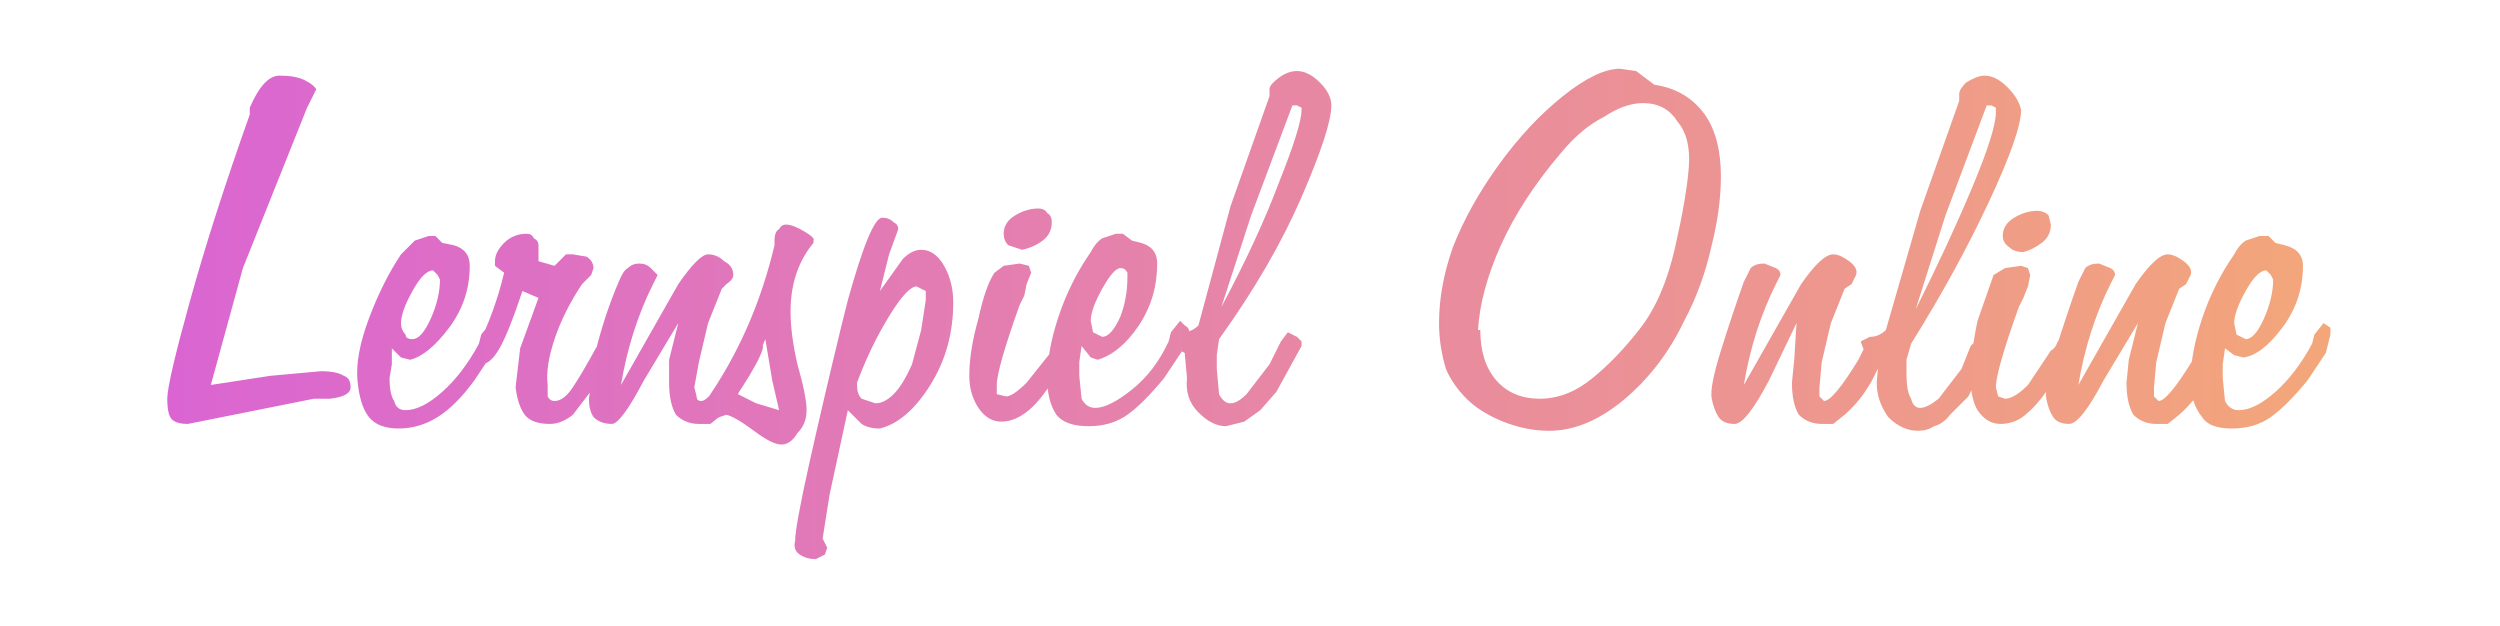
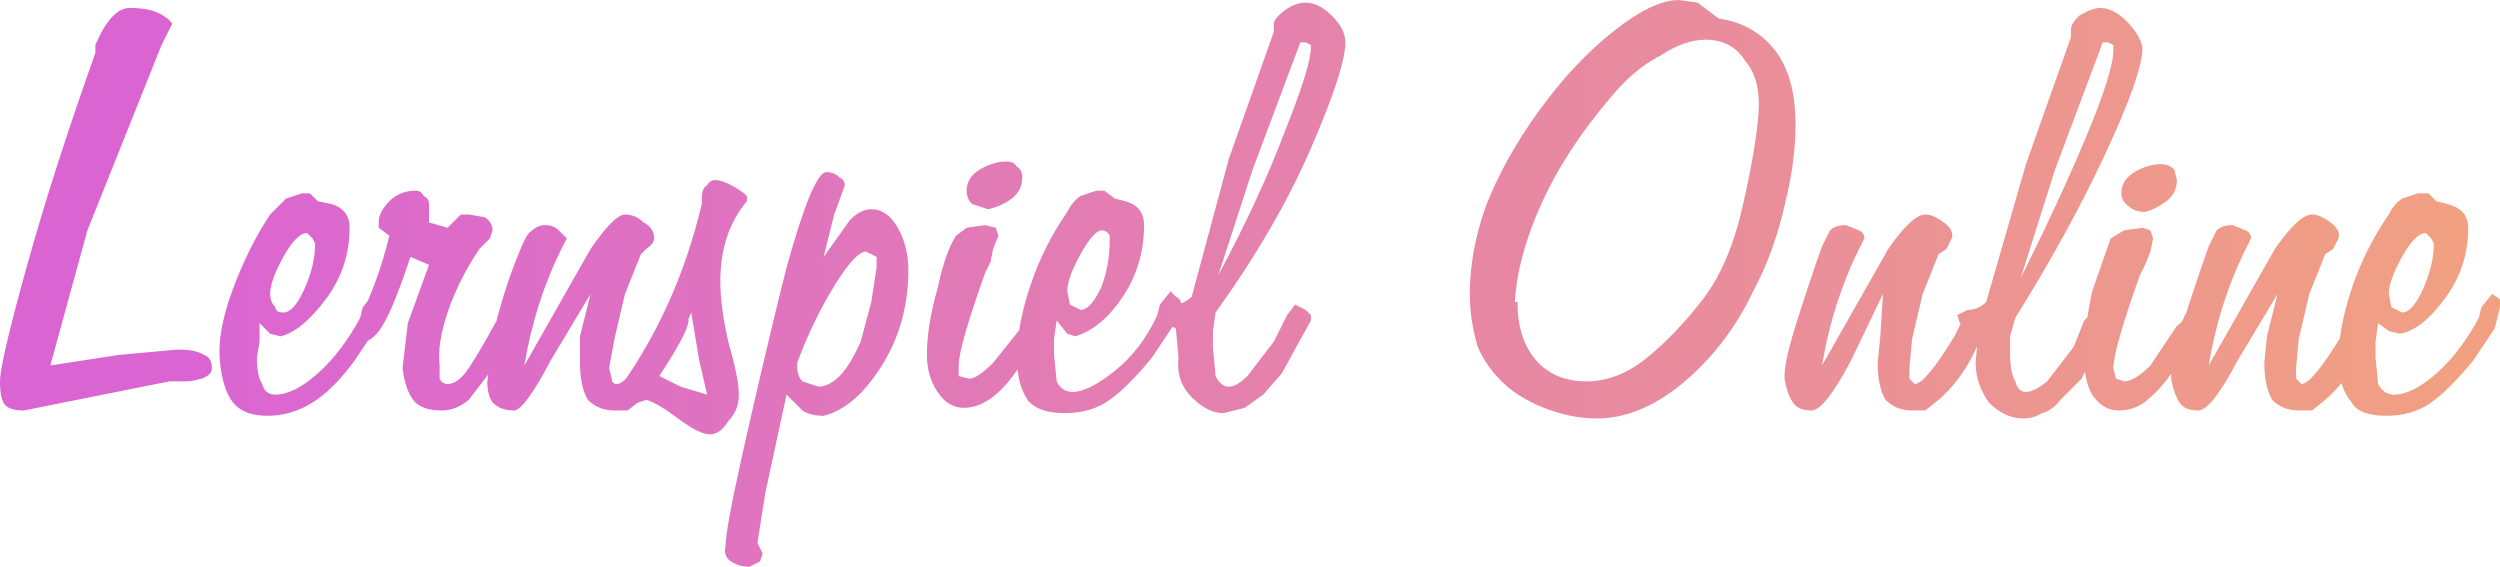
- <svg xmlns="http://www.w3.org/2000/svg" xmlns:xlink="http://www.w3.org/1999/xlink" viewBox="0 0 109.1 27.3">
-   <defs>
+ <svg xmlns="http://www.w3.org/2000/svg" xmlns:xlink="http://www.w3.org/1999/xlink" viewBox="0 0 94.4 21.4" version="1.1" id="svg3" width="94.4" height="21.4">
+   <defs id="defs3">
    <linearGradient id="a">
-       <stop offset="0" stop-color="#da65d2" />
-       <stop offset=".5" stop-color="#ffc550" />
-       <stop offset="1" stop-color="#1fd1eb" />
+       <stop offset="0" stop-color="#da65d2" id="stop1" />
+       <stop offset=".5" stop-color="#ffc550" id="stop2" />
+       <stop offset="1" stop-color="#1fd1eb" id="stop3" />
    </linearGradient>
-     <linearGradient xlink:href="#a" id="b" x1="7.3" y1="16.2" x2="284.8" y2="16.2" gradientUnits="userSpaceOnUse" gradientTransform="translate(12.8 10.3)" />
+     <linearGradient xlink:href="#a" id="b" x1="7.3" y1="16.2" x2="284.8" y2="16.2" gradientUnits="userSpaceOnUse" />
  </defs>
-   <path style="line-height:25.263px;-inkscape-font-specification:&quot;Freehand575 BT&quot;" d="m22 27.1 2.6-.4 2.2-.2q.7 0 1 .2.3.1.3.5t-.9.5h-.7l-3.5.7-2 .4q-.5 0-.7-.2t-.2-.9 1-4.3 2.6-8.1V15q.6-1.4 1.3-1.4t1.1.2.5.4l-.4.8-2.8 7zm8.8-2q.4 0 .8-.9t.4-1.7l-.1-.2-.2-.2q-.4 0-.9.9t-.5 1.4q0 .3.2.5 0 .2.3.2m-.9.4v.7l-.1.6q0 .7.2 1 .1.4.5.4.7 0 1.6-.8t1.6-2.1l.1-.4.4-.5.3.2v.3l-.2.8-.8 1.2q-.8 1.1-1.6 1.6t-1.7.5-1.3-.5-.5-1.6.5-2.7 1.4-2.8l.6-.6.6-.2h.3l.3.3.5.1q.7.2.7.9 0 1.5-.9 2.7T30.7 26l-.4-.1zm4.9-3.3-.4-.3v-.2q0-.4.4-.8t1-.4q.2 0 .3.2.2.1.2.3v.7l.7.2.2-.2.3-.3h.3l.6.1q.3.2.3.5l-.1.3-.4.4q-.8 1.2-1.2 2.4t-.3 2v.5q.1.2.3.2.4 0 .8-.6t1-1.7l.2-.3q.2-.5.4-.5l.3.1.1.3-.2.6-.5 1-1.3 1.7q-.5.4-1 .4-.8 0-1.1-.4t-.4-1.2l.2-1.7.8-2.2-.7-.3q-.6 1.8-1 2.5t-.8.7h-.2l-.1-.3.1-.4q.8-1.6 1.2-3.3m7.6 2.2-1.5 2.5q-1 1.9-1.4 1.9-.5 0-.8-.3-.2-.3-.2-.8l.3-2.1q.4-1.6 1-3 .2-.5.4-.6.2-.2.5-.2t.5.2.3.3l-.2.4q-1 2-1.4 4.4l2.5-4.4q.9-1.3 1.3-1.3t.7.3q.4.2.4.6 0 .2-.3.4l-.2.2-.2.5-.4 1-.4 1.7-.2 1.1.1.4q0 .2.2.2.4 0 1.4-1.8l.3-.6.1-.1q.2-.3.4-.3l.3.2.2.2q0 .3-.6 1.3t-1.2 1.7l-.5.4h-.5q-.6 0-1-.4-.3-.5-.3-1.4v-1zm2.6 3.1.8.4 1 .3-.3-1.3-.3-1.8-.5 1.2zm-.5.9-.3.1-.5.3-.2-.1-.1-.5.2-.4q2.1-3 3-6.8v-.2q0-.4.2-.5.1-.2.3-.2.3 0 .8.3t.4.4v.1q-1 1.2-1 3 0 1 .3 2.3.4 1.4.4 2t-.4 1q-.3.5-.7.5t-1.2-.6-1.2-.7m5.7-1.3q0 .4.2.6l.6.2q.4 0 .8-.4t.8-1.3l.4-1.5.2-1.3V23l-.4-.2q-.4 0-1.2 1.3T50.2 27m1-4 1-1.4q.4-.4.8-.4.6 0 1 .7t.4 1.6q0 2-1 3.6T51.2 29q-.5 0-.8-.2l-.6-.6-.8 3.7-.3 1.9.1.2.1.2-.1.3-.4.2q-.4 0-.7-.2t-.2-.6q0-.6.6-3.3t1.4-6l.3-1.2q1-3.6 1.5-3.6.3 0 .5.2.2.1.2.3l-.4 1.1zm6.2-1.8-.6-.2q-.2-.2-.2-.5 0-.5.5-.8t1-.3q.3 0 .4.2.2.1.2.4 0 .5-.4.8t-.9.4m-.9 7.5q-.6 0-1-.6t-.4-1.4q0-1.1.4-2.5.3-1.4.7-2l.4-.3.7-.1.4.1.1.3-.2.5-.1.5-.2.4q-1 2.8-1 3.5v.4l.4.1q.3 0 .9-.6l1.2-1.5.2-.4.3-.4.3.2.1.3-.4.8-.3.5q-.7 1.2-1.3 1.7t-1.2.5m4.4-3.7q.4 0 .8-.9.3-.8.3-1.7v-.2q-.1-.2-.3-.2-.3 0-.8.9t-.5 1.4l.1.5zm-.9.4-.1.7v.6l.1 1q.2.4.6.4.6 0 1.6-.8t1.6-2.1l.1-.4.4-.5.2.2q.2.1.2.3l-.3.8-.8 1.2q-.9 1.1-1.6 1.6t-1.7.5-1.4-.5q-.4-.6-.4-1.6 0-1.2.5-2.7t1.4-2.8q.2-.4.5-.6l.6-.2h.3l.4.3.4.1q.7.2.7.9 0 1.5-.8 2.7T60.7 26l-.3-.1zm6.1-1.7q1.6-3 2.5-5.4 1-2.5 1-3.2V15l-.2-.1h-.2l-1.8 4.8zm-1.6 2-.4-.2-.1-.5.4-.2q.4 0 .7-.3l1.4-5.2 1.7-4.8v-.3q0-.2.4-.5t.8-.3q.5 0 1 .5t.5 1q0 1-1.3 4T66 25.1l-.1.7v.6l.1 1.1q.2.4.5.4t.7-.4l1-1.3.5-1 .3-.4.4.2.2.2v.2l-1.1 2-.7.8-.7.5-.8.2q-.6 0-1.2-.6t-.5-1.5zm12.9-1q0 1.4.7 2.2t1.9.8 2.3-.9 2.1-2.2 1.5-3.5.6-3.5-.5-2q-.5-.8-1.5-.8-.8 0-1.7.6-1 .5-1.9 1.6-1.7 2-2.6 4t-1 3.7M85 14q1.4.2 2.2 1.3.7 1 .7 2.7 0 1.4-.4 3-.4 1.8-1.2 3.3-1 2.1-2.7 3.5-1.6 1.3-3.2 1.3-1 0-2-.4t-1.6-1-.9-1.3q-.3-1-.3-2 0-1.6.6-3.3.7-1.8 2-3.6t2.8-3 2.5-1.2l.7.1zm6.2 10.4L90 26.9q-1 1.9-1.5 1.9t-.7-.3-.3-.8.4-2.1 1-3l.3-.6q.2-.2.6-.2l.5.2q.2.1.2.3l-.2.4q-1 2-1.4 4.4l2.5-4.4q.9-1.3 1.4-1.3.3 0 .7.3t.3.6l-.2.4-.3.2-.2.5-.4 1-.4 1.7-.1 1.1v.4l.2.2q.4 0 1.5-1.8l.3-.6v-.1q.2-.3.4-.3l.3.2.2.2q0 .3-.5 1.3t-1.3 1.7l-.5.4h-.5q-.6 0-1-.4-.3-.5-.3-1.4l.1-1zm5.2-.6q1.5-3 2.5-5.4t1-3.2V15l-.2-.1h-.2l-1.8 4.8zm-1.6 2-.2.1q-.3 0-.4-.2t-.2-.5l.4-.2q.4 0 .7-.3l1.5-5.2 1.7-4.8v-.3q0-.2.3-.5.5-.3.8-.3.5 0 1 .5t.6 1q0 1-1.4 4t-3.4 6.2l-.2.7v.6q0 .8.2 1.1.1.4.4.4t.8-.4l1-1.3.4-1 .4-.4.3.2.2.2v.2l-1 2-.8.8q-.3.4-.7.5-.3.2-.7.2-.7 0-1.3-.6-.5-.7-.5-1.5zm6.3-4.5q-.4 0-.6-.2-.3-.2-.3-.5 0-.5.5-.8t1-.3q.3 0 .5.2l.1.4q0 .5-.4.8t-.8.4m-1 7.5q-.6 0-1-.6-.3-.5-.3-1.4 0-1.1.3-2.5l.7-2 .5-.3.7-.1.3.1.1.3-.1.5-.2.5-.2.4q-1 2.8-1 3.5l.1.4.3.1q.4 0 1-.6l1-1.5q.2-.1.3-.4l.3-.4q.2 0 .3.2l.1.3-.4.8-.3.5q-.7 1.2-1.3 1.7-.5.5-1.2.5m6-4.4-1.5 2.5q-1 1.9-1.5 1.9t-.7-.3-.3-.8.4-2.1 1-3l.3-.6q.2-.2.6-.2l.5.2q.2.1.2.3l-.2.4q-1 2-1.4 4.4l2.5-4.4q.9-1.3 1.4-1.3.3 0 .7.3t.3.6l-.2.4-.3.2-.2.5-.4 1-.4 1.7-.1 1.1v.4l.2.2q.4 0 1.5-1.8l.3-.6v-.1q.2-.3.4-.3l.3.2.2.2q0 .3-.5 1.3t-1.3 1.7l-.5.4h-.5q-.6 0-1-.4-.3-.5-.3-1.4l.1-1zm4.7.7q.4 0 .8-.9t.4-1.7l-.1-.2-.2-.2q-.4 0-.9.9t-.5 1.4l.1.5zm-.9.4-.1.7v.6l.1 1q.2.4.6.4.7 0 1.6-.8t1.6-2.1l.1-.4.4-.5.3.2v.3l-.2.8-.8 1.2q-.9 1.1-1.6 1.6t-1.7.5-1.3-.5q-.5-.6-.5-1.6 0-1.2.5-2.7t1.4-2.8q.2-.4.5-.6l.6-.2h.4l.3.3.4.1q.8.2.8.9 0 1.5-.9 2.7t-1.7 1.3l-.4-.1z" aria-label="Lernspiel Online" font-size="24.4" font-family="Freehand575 BT" letter-spacing="0" word-spacing="0" fill="url(#b)" transform="translate(-12.8 -10.3)" />
+   <path style="line-height:25.263px;-inkscape-font-specification:'Freehand575 BT';fill:url(#b)" d="m 1.9,13.8 2.6,-0.4 2.2,-0.2 q 0.7,0 1,0.2 0.3,0.1 0.3,0.5 0,0.4 -0.9,0.5 H 6.4 l -3.5,0.7 -2,0.4 Q 0.4,15.5 0.2,15.3 0,15.1 0,14.4 0,13.7 1,10.1 2,6.5 3.6,2 V 1.7 Q 4.2,0.3 4.9,0.3 5.6,0.3 6,0.5 6.4,0.7 6.5,0.9 l -0.4,0.8 -2.8,7 z m 8.8,-2 q 0.4,0 0.8,-0.9 0.4,-0.9 0.4,-1.7 L 11.8,9 11.6,8.8 q -0.4,0 -0.9,0.9 -0.5,0.9 -0.5,1.4 0,0.3 0.2,0.5 0,0.2 0.3,0.2 m -0.9,0.4 v 0.7 l -0.1,0.6 q 0,0.7 0.2,1 0.1,0.4 0.5,0.4 0.7,0 1.6,-0.8 0.9,-0.8 1.6,-2.1 l 0.1,-0.4 0.4,-0.5 0.3,0.2 v 0.3 l -0.2,0.8 -0.8,1.2 q -0.8,1.1 -1.6,1.6 -0.8,0.5 -1.7,0.5 -0.9,0 -1.3,-0.5 Q 8.4,14.7 8.3,13.6 8.2,12.5 8.8,10.9 9.4,9.3 10.2,8.1 l 0.6,-0.6 0.6,-0.2 h 0.3 l 0.3,0.3 0.5,0.1 q 0.7,0.2 0.7,0.9 0,1.5 -0.9,2.7 -0.9,1.2 -1.7,1.4 L 10.2,12.6 Z M 14.7,8.9 14.3,8.6 V 8.4 q 0,-0.4 0.4,-0.8 0.4,-0.4 1,-0.4 0.2,0 0.3,0.2 0.2,0.1 0.2,0.3 v 0.7 l 0.7,0.2 0.2,-0.2 0.3,-0.3 h 0.3 l 0.6,0.1 q 0.3,0.2 0.3,0.5 L 18.5,9 18.1,9.4 q -0.8,1.2 -1.2,2.4 -0.4,1.2 -0.3,2 v 0.5 q 0.1,0.2 0.3,0.2 0.4,0 0.8,-0.6 0.4,-0.6 1,-1.7 l 0.2,-0.3 q 0.2,-0.5 0.4,-0.5 l 0.3,0.1 0.1,0.3 -0.2,0.6 -0.5,1 -1.3,1.7 q -0.5,0.4 -1,0.4 -0.8,0 -1.1,-0.4 -0.3,-0.4 -0.4,-1.2 L 15.4,12.2 16.2,10 15.5,9.7 q -0.6,1.8 -1,2.5 -0.4,0.7 -0.8,0.7 h -0.2 l -0.1,-0.3 0.1,-0.4 q 0.8,-1.6 1.2,-3.3 m 7.6,2.2 -1.5,2.5 q -1,1.9 -1.4,1.9 -0.5,0 -0.8,-0.3 -0.2,-0.3 -0.2,-0.8 l 0.3,-2.1 q 0.4,-1.6 1,-3 0.2,-0.5 0.4,-0.6 0.2,-0.2 0.5,-0.2 0.3,0 0.5,0.2 0.2,0.2 0.3,0.3 l -0.2,0.4 q -1,2 -1.4,4.4 l 2.5,-4.4 q 0.9,-1.3 1.3,-1.3 0.4,0 0.7,0.3 0.4,0.2 0.4,0.6 0,0.2 -0.3,0.4 l -0.2,0.2 -0.2,0.5 -0.4,1 -0.4,1.7 -0.2,1.1 0.1,0.4 q 0,0.2 0.2,0.2 0.4,0 1.4,-1.8 L 25,12.1 25.1,12 q 0.2,-0.3 0.4,-0.3 l 0.3,0.2 0.2,0.2 q 0,0.3 -0.6,1.3 -0.6,1 -1.2,1.7 l -0.5,0.4 h -0.5 q -0.6,0 -1,-0.4 -0.3,-0.5 -0.3,-1.4 v -1 z m 2.6,3.1 0.8,0.4 1,0.3 -0.3,-1.3 -0.3,-1.8 -0.5,1.2 z m -0.5,0.9 -0.3,0.1 -0.5,0.3 -0.2,-0.1 -0.1,-0.5 0.2,-0.4 q 2.1,-3 3,-6.8 V 7.5 q 0,-0.4 0.2,-0.5 0.1,-0.2 0.3,-0.2 0.3,0 0.8,0.3 0.5,0.3 0.4,0.4 v 0.1 q -1,1.2 -1,3 0,1 0.3,2.3 0.4,1.4 0.4,2 0,0.6 -0.4,1 -0.3,0.5 -0.7,0.5 -0.4,0 -1.2,-0.6 -0.8,-0.6 -1.2,-0.7 m 5.7,-1.3 q 0,0.4 0.2,0.6 l 0.6,0.2 q 0.4,0 0.8,-0.4 0.4,-0.4 0.8,-1.3 l 0.4,-1.5 0.2,-1.3 V 9.7 L 32.7,9.5 q -0.4,0 -1.2,1.3 -0.8,1.3 -1.4,2.9 m 1,-4 1,-1.4 q 0.4,-0.4 0.8,-0.4 0.6,0 1,0.7 0.4,0.7 0.4,1.6 0,2 -1,3.6 -1,1.6 -2.2,1.9 -0.5,0 -0.8,-0.2 l -0.6,-0.6 -0.8,3.7 -0.3,1.9 0.1,0.2 0.1,0.2 -0.1,0.3 -0.4,0.2 q -0.4,0 -0.7,-0.2 -0.3,-0.2 -0.2,-0.6 0,-0.6 0.6,-3.3 0.6,-2.7 1.4,-6 l 0.3,-1.2 q 1,-3.6 1.5,-3.6 0.3,0 0.5,0.2 0.2,0.1 0.2,0.3 L 31.5,8.1 Z M 37.3,7.9 36.7,7.7 q -0.2,-0.2 -0.2,-0.5 0,-0.5 0.5,-0.8 0.5,-0.3 1,-0.3 0.3,0 0.4,0.2 0.2,0.1 0.2,0.4 0,0.5 -0.4,0.8 -0.4,0.3 -0.9,0.4 m -0.9,7.5 q -0.6,0 -1,-0.6 -0.4,-0.6 -0.4,-1.4 0,-1.1 0.4,-2.5 0.3,-1.4 0.7,-2 l 0.4,-0.3 0.7,-0.1 0.4,0.1 0.1,0.3 -0.2,0.5 -0.1,0.5 -0.2,0.4 q -1,2.8 -1,3.5 v 0.4 l 0.4,0.1 q 0.3,0 0.9,-0.6 l 1.2,-1.5 0.2,-0.4 0.3,-0.4 0.3,0.2 0.1,0.3 -0.4,0.8 -0.3,0.5 q -0.7,1.2 -1.3,1.7 -0.6,0.5 -1.2,0.5 m 4.4,-3.7 q 0.4,0 0.8,-0.9 0.3,-0.8 0.3,-1.7 V 8.9 q -0.1,-0.2 -0.3,-0.2 -0.3,0 -0.8,0.9 -0.5,0.9 -0.5,1.4 l 0.1,0.5 z m -0.9,0.4 -0.1,0.7 v 0.6 l 0.1,1 q 0.2,0.4 0.6,0.4 0.6,0 1.6,-0.8 1,-0.8 1.6,-2.1 l 0.1,-0.4 0.4,-0.5 0.2,0.2 q 0.2,0.1 0.2,0.3 l -0.3,0.8 -0.8,1.2 q -0.9,1.1 -1.6,1.6 -0.7,0.5 -1.7,0.5 -1,0 -1.4,-0.5 -0.4,-0.6 -0.4,-1.6 0,-1.2 0.5,-2.7 0.5,-1.5 1.4,-2.8 0.2,-0.4 0.5,-0.6 l 0.6,-0.2 h 0.3 l 0.4,0.3 0.4,0.1 q 0.7,0.2 0.7,0.9 0,1.5 -0.8,2.7 -0.8,1.2 -1.8,1.5 L 40.3,12.6 Z M 46,10.4 q 1.6,-3 2.5,-5.4 1,-2.5 1,-3.2 V 1.7 L 49.3,1.6 h -0.2 l -1.8,4.8 z m -1.6,2 -0.4,-0.2 -0.1,-0.5 0.4,-0.2 q 0.4,0 0.7,-0.3 L 46.4,6 48.1,1.2 V 0.9 q 0,-0.2 0.4,-0.5 0.4,-0.3 0.8,-0.3 0.5,0 1,0.5 0.5,0.5 0.5,1 0,1 -1.3,4 -1.3,3 -3.6,6.2 l -0.1,0.7 v 0.6 l 0.1,1.1 q 0.2,0.4 0.5,0.4 0.3,0 0.7,-0.4 l 1,-1.3 0.5,-1 0.3,-0.4 0.4,0.2 0.2,0.2 v 0.2 l -1.1,2 -0.7,0.8 -0.7,0.5 -0.8,0.2 Q 45.6,15.6 45,15 44.4,14.4 44.5,13.5 Z m 12.9,-1 q 0,1.4 0.7,2.2 0.7,0.8 1.9,0.8 1.2,0 2.3,-0.9 1.1,-0.9 2.1,-2.2 1,-1.3 1.5,-3.5 0.5,-2.2 0.6,-3.5 0.1,-1.3 -0.5,-2 -0.5,-0.8 -1.5,-0.8 -0.8,0 -1.7,0.6 -1,0.5 -1.9,1.6 -1.7,2 -2.6,4 -0.9,2 -1,3.7 M 64.9,0.7 q 1.4,0.2 2.2,1.3 0.7,1 0.7,2.7 0,1.4 -0.4,3 -0.4,1.8 -1.2,3.3 -1,2.1 -2.7,3.5 -1.6,1.3 -3.2,1.3 -1,0 -2,-0.4 -1,-0.4 -1.6,-1 -0.6,-0.6 -0.9,-1.3 -0.3,-1 -0.3,-2 0,-1.6 0.6,-3.3 0.7,-1.8 2,-3.6 1.3,-1.8 2.8,-3 Q 62.4,0 63.4,0 l 0.7,0.1 z m 6.2,10.4 -1.2,2.5 q -1,1.9 -1.5,1.9 -0.5,0 -0.7,-0.3 -0.2,-0.3 -0.3,-0.8 -0.1,-0.5 0.4,-2.1 0.5,-1.6 1,-3 l 0.3,-0.6 q 0.2,-0.2 0.6,-0.2 l 0.5,0.2 q 0.2,0.1 0.2,0.3 l -0.2,0.4 q -1,2 -1.4,4.4 l 2.5,-4.4 q 0.9,-1.3 1.4,-1.3 0.3,0 0.7,0.3 0.4,0.3 0.3,0.6 l -0.2,0.4 -0.3,0.2 -0.2,0.5 -0.4,1 -0.4,1.7 -0.1,1.1 v 0.4 l 0.2,0.2 q 0.4,0 1.5,-1.8 l 0.3,-0.6 V 12 q 0.2,-0.3 0.4,-0.3 l 0.3,0.2 0.2,0.2 q 0,0.3 -0.5,1.3 -0.5,1 -1.3,1.7 l -0.5,0.4 h -0.5 q -0.6,0 -1,-0.4 -0.3,-0.5 -0.3,-1.4 l 0.1,-1 z m 5.2,-0.6 q 1.5,-3 2.5,-5.4 1,-2.4 1,-3.2 V 1.7 L 79.6,1.6 h -0.2 l -1.8,4.8 z m -1.6,2 -0.2,0.1 q -0.3,0 -0.4,-0.2 -0.1,-0.2 -0.2,-0.5 l 0.4,-0.2 q 0.4,0 0.7,-0.3 L 76.5,6.2 78.2,1.4 V 1.1 q 0,-0.2 0.3,-0.5 0.5,-0.3 0.8,-0.3 0.5,0 1,0.5 0.5,0.5 0.6,1 0,1 -1.4,4 -1.4,3 -3.4,6.2 l -0.2,0.7 v 0.6 q 0,0.8 0.2,1.1 0.1,0.4 0.4,0.4 0.3,0 0.8,-0.4 l 1,-1.3 0.4,-1 0.4,-0.4 0.3,0.2 0.2,0.2 v 0.2 l -1,2 -0.8,0.8 q -0.3,0.4 -0.7,0.5 -0.3,0.2 -0.7,0.2 -0.7,0 -1.3,-0.6 -0.5,-0.7 -0.5,-1.5 z M 81,8 Q 80.6,8 80.4,7.8 80.1,7.6 80.1,7.3 q 0,-0.5 0.5,-0.8 0.5,-0.3 1,-0.3 0.3,0 0.5,0.2 l 0.1,0.4 q 0,0.5 -0.4,0.8 Q 81.4,7.9 81,8 m -1,7.5 q -0.6,0 -1,-0.6 -0.3,-0.5 -0.3,-1.4 0,-1.1 0.3,-2.5 L 79.7,9 80.2,8.7 80.9,8.6 81.2,8.7 81.3,9 81.2,9.5 81,10 80.8,10.4 q -1,2.8 -1,3.5 l 0.1,0.4 0.3,0.1 q 0.4,0 1,-0.6 l 1,-1.5 q 0.2,-0.1 0.3,-0.4 l 0.3,-0.4 q 0.2,0 0.3,0.2 l 0.1,0.3 -0.4,0.8 -0.3,0.5 q -0.7,1.2 -1.3,1.7 -0.5,0.5 -1.2,0.5 m 6,-4.4 -1.5,2.5 q -1,1.9 -1.5,1.9 -0.5,0 -0.7,-0.3 -0.2,-0.3 -0.3,-0.8 -0.1,-0.5 0.4,-2.1 0.5,-1.6 1,-3 l 0.3,-0.6 q 0.2,-0.2 0.6,-0.2 l 0.5,0.2 Q 85,8.8 85,9 l -0.2,0.4 q -1,2 -1.4,4.4 l 2.5,-4.4 q 0.9,-1.3 1.4,-1.3 0.3,0 0.7,0.3 0.4,0.3 0.3,0.6 l -0.2,0.4 -0.3,0.2 -0.2,0.5 -0.4,1 -0.4,1.7 -0.1,1.1 v 0.4 l 0.2,0.2 q 0.4,0 1.5,-1.8 l 0.3,-0.6 V 12 q 0.2,-0.3 0.4,-0.3 l 0.3,0.2 0.2,0.2 q 0,0.3 -0.5,1.3 -0.5,1 -1.3,1.7 l -0.5,0.4 h -0.5 q -0.6,0 -1,-0.4 -0.3,-0.5 -0.3,-1.4 l 0.1,-1 z m 4.7,0.7 q 0.4,0 0.8,-0.9 0.4,-0.9 0.4,-1.7 L 91.8,9 91.6,8.8 q -0.4,0 -0.9,0.9 -0.5,0.9 -0.5,1.4 l 0.1,0.5 z m -0.9,0.4 -0.1,0.7 v 0.6 l 0.1,1 q 0.2,0.4 0.6,0.4 0.7,0 1.6,-0.8 0.9,-0.8 1.6,-2.1 l 0.1,-0.4 0.4,-0.5 0.3,0.2 v 0.3 l -0.2,0.8 -0.8,1.2 q -0.9,1.1 -1.6,1.6 -0.7,0.5 -1.7,0.5 -1,0 -1.3,-0.5 -0.5,-0.6 -0.5,-1.6 0,-1.2 0.5,-2.7 0.5,-1.5 1.4,-2.8 0.2,-0.4 0.5,-0.6 l 0.6,-0.2 h 0.4 l 0.3,0.3 0.4,0.1 q 0.8,0.2 0.8,0.9 0,1.5 -0.9,2.7 -0.9,1.2 -1.7,1.3 l -0.4,-0.1 z" aria-label="Lernspiel Online" font-size="24.4px" font-family="'Freehand575 BT'" letter-spacing="0" word-spacing="0" fill="url(#b)" id="path3" />
</svg>
